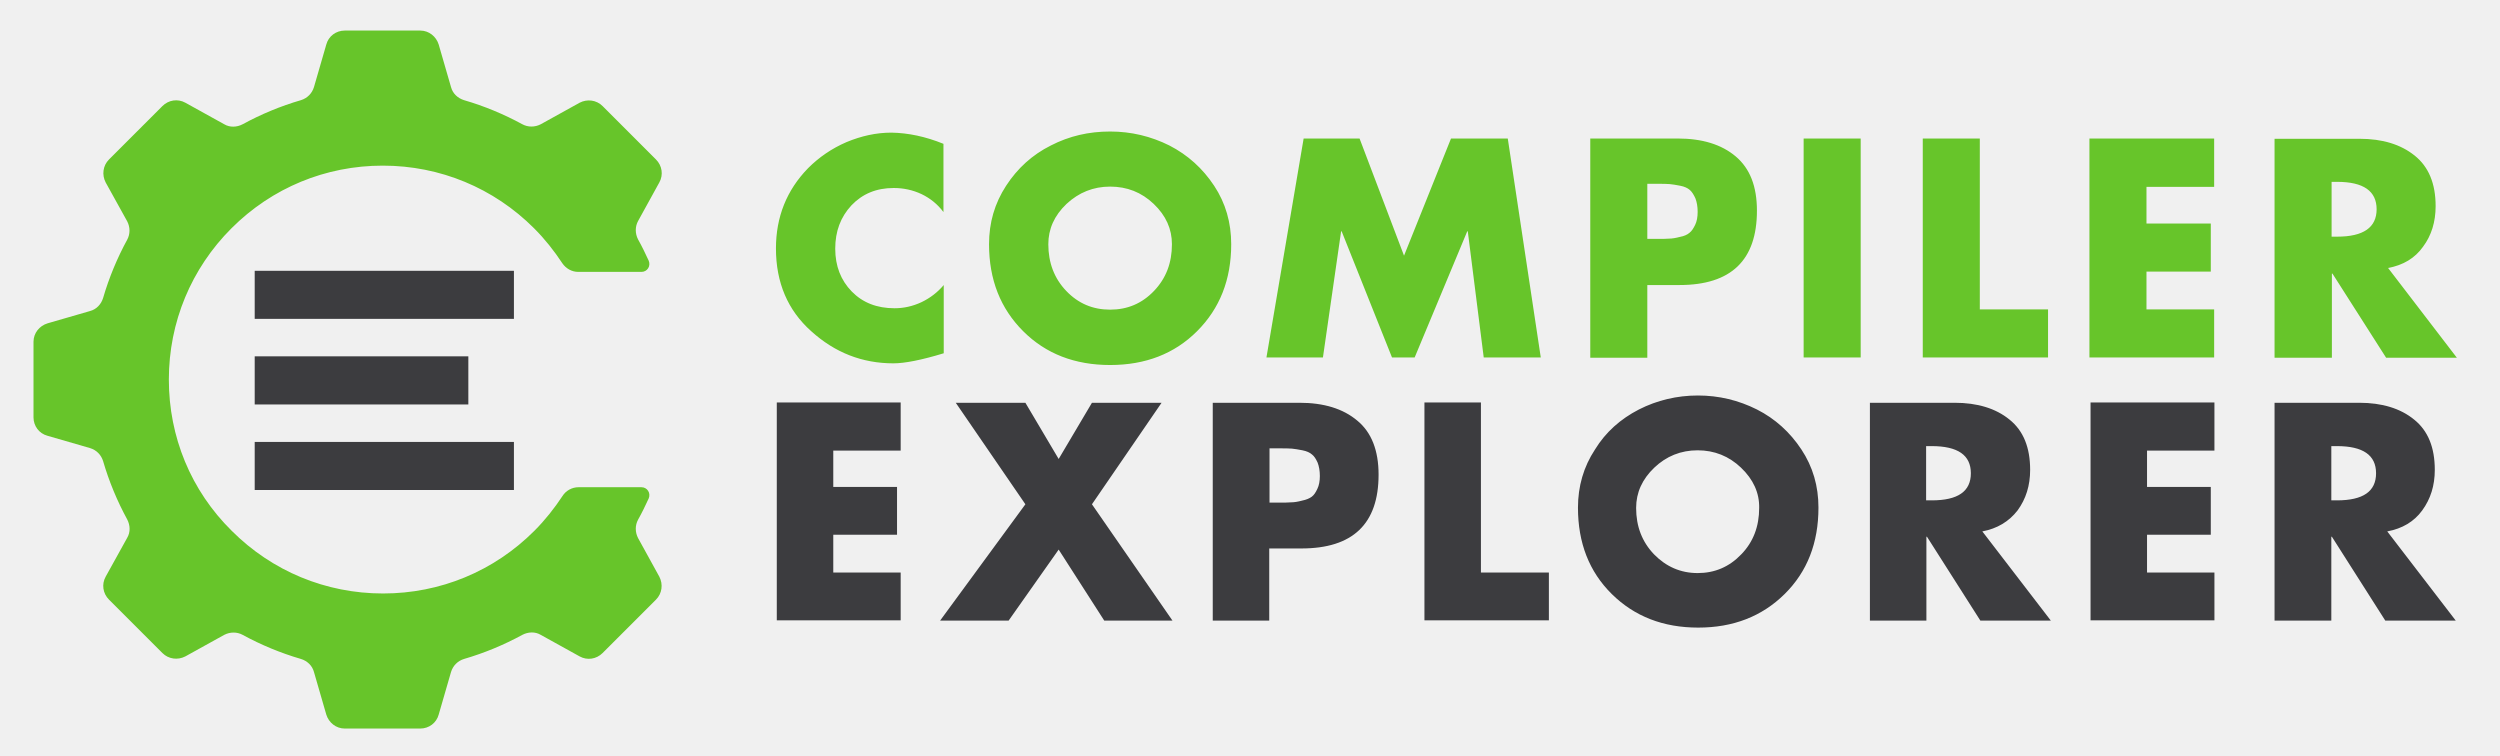
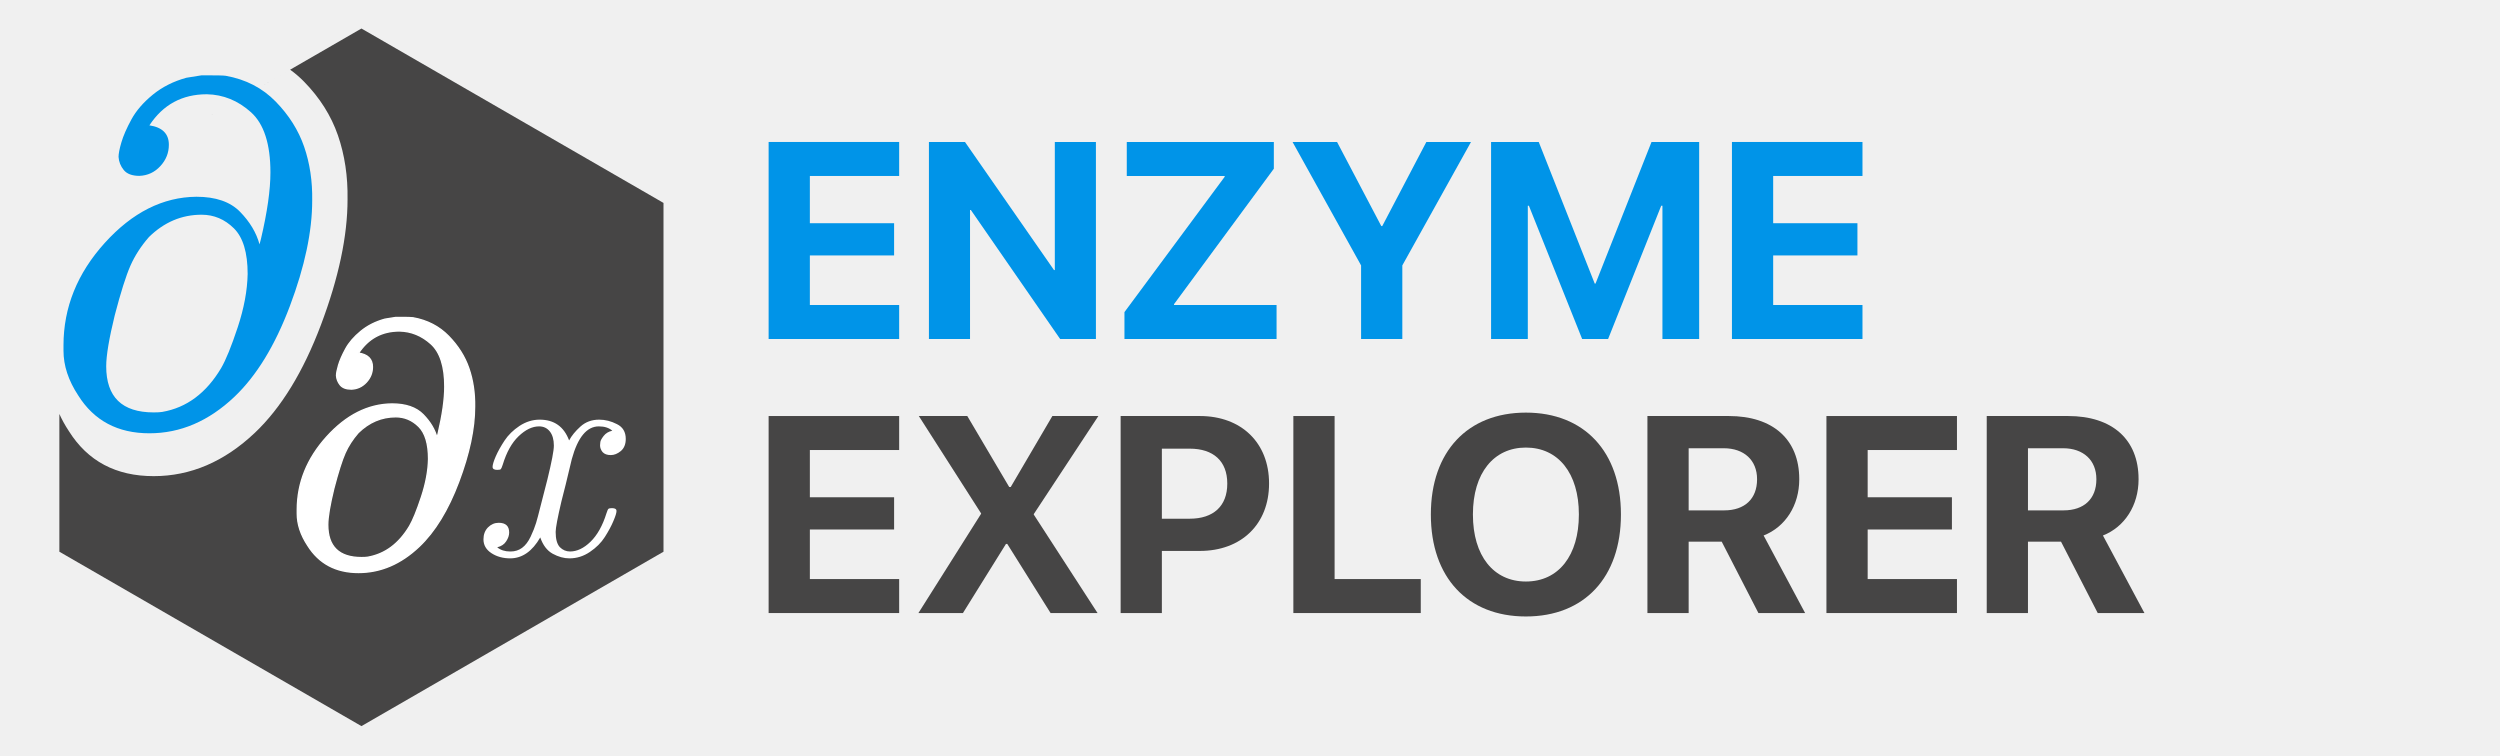
- <svg xmlns="http://www.w3.org/2000/svg" viewBox="0 0 894 270">
-   <path class="logo-pri" fill="#67c52a" d="M337.38 51.43v24.4c-2.1-2.8-4.7-4.9-7.8-6.4-3.2-1.5-6.5-2.2-10-2.2-6.2 0-11.2 2.1-15.1 6.2-3.9 4.2-5.8 9.3-5.8 15.5s2 11.3 5.9 15.3 9 6 15.3 6c3.3 0 6.5-.7 9.7-2.2 3.1-1.5 5.7-3.5 7.9-6.1v24.4c-7.9 2.4-13.9 3.6-18 3.6-11.1 0-20.9-3.8-29.4-11.5-8.4-7.5-12.6-17.4-12.6-29.6 0-11.2 3.8-20.8 11.5-28.7 3.9-3.9 8.4-7 13.7-9.3 5.3-2.2 10.6-3.4 16.1-3.4 6 .1 12.2 1.4 18.6 4zm38.4.6c6.6-3.4 13.6-5 21.2-5 7.5 0 14.6 1.7 21.2 5 6.6 3.4 11.9 8.2 16 14.4s6.1 13.2 6.1 20.9c0 12.7-4.1 23-12.2 31.1s-18.5 12.1-31.1 12.1-23-4-31.1-12.1-12.2-18.4-12.2-31.1c0-7.7 2-14.6 6.1-20.9s9.4-11.1 16-14.4zm36.8 20.9c-4.4-4.2-9.6-6.2-15.6-6.2s-11.2 2.1-15.6 6.2c-4.4 4.2-6.5 9-6.5 14.4 0 6.6 2.1 12.2 6.4 16.7s9.5 6.7 15.7 6.7 11.4-2.2 15.7-6.7 6.4-10 6.4-16.7c0-5.4-2.1-10.2-6.5-14.4zm40.3 54.9l13.3-78.3h20l15.9 41.9 16.8-41.9h20.3l11.8 78.3h-20.4l-5.7-45.1h-.2l-18.8 45.1h-8.1l-18-45.1h-.2l-6.5 45.1zm115.8 0v-78.3h31.2c8.8 0 15.7 2.1 20.8 6.4s7.6 10.7 7.6 19.4c0 17.7-9.2 26.6-27.7 26.6h-11.5v26h-20.4zm20.4-61.9v19.5h3.4c1.9 0 3.4 0 4.4-.1 1 0 2.3-.2 3.8-.6 1.6-.3 2.7-.8 3.5-1.5.8-.6 1.4-1.6 2-2.8s.9-2.8.9-4.7-.3-3.5-.8-4.8c-.6-1.3-1.2-2.3-2-3s-1.9-1.2-3.4-1.5-2.8-.5-3.8-.6c-1.1-.1-2.6-.1-4.6-.1h-3.4zm76.3-16.4v78.3h-20.4v-78.3zm42.6 0v61.1h24.4v17.2h-44.8v-78.3zm83.8 17.3h-24.2v13.1h23v17.2h-23v13.5h24.2v17.2h-44.6v-78.3h44.6zm62.2 29l24.6 32.1h-25.3l-19.2-30.1h-.2v30.1h-20.5v-78.3h30.4c8.2 0 14.7 2 19.7 6s7.5 10 7.5 18.1c0 5.6-1.5 10.5-4.5 14.5-2.9 4.1-7.1 6.6-12.5 7.6zm-20.2-30.7v19.5h2c9.4 0 14.1-3.3 14.1-9.8s-4.7-9.8-14.1-9.8h-2zM228.18 192.43c-1.1-2.1-1.1-4.6 0-6.6 1.4-2.5 2.6-5 3.8-7.6.8-1.9-.5-4-2.6-4h-22.5c-2.3 0-4.5 1.2-5.7 3.1-2.9 4.4-6.3 8.7-10.1 12.5-14.5 14.5-33.7 22.4-54.1 22.4-20.5 0-39.7-8-54.1-22.4-14.6-14.4-22.5-33.6-22.5-54.1s8-39.7 22.4-54.1c14.5-14.5 33.7-22.4 54.1-22.4 20.5 0 39.7 8 54.1 22.4 3.9 3.9 7.2 8.1 10.1 12.5 1.3 1.9 3.4 3.1 5.7 3.1h22.6c2.1 0 3.4-2.1 2.6-4-1.2-2.6-2.4-5.1-3.8-7.6-1.1-2.1-1.1-4.6 0-6.6l7.6-13.8c1.5-2.7 1-6-1.2-8.2l-19.1-19.1c-2.2-2.2-5.5-2.6-8.2-1.2l-13.9 7.7c-2.1 1.1-4.6 1.1-6.6 0-6.6-3.6-13.6-6.5-20.8-8.6-2.3-.7-4.1-2.4-4.7-4.7l-4.4-15.2c-.9-2.9-3.5-5-6.6-5h-27c-3.1 0-5.8 2-6.6 5l-4.4 15.2c-.7 2.3-2.4 4-4.7 4.7-7.2 2.1-14.2 5-20.8 8.6-2.1 1.1-4.6 1.2-6.6 0l-13.9-7.7c-2.7-1.5-6-1-8.2 1.2l-19.1 19.1c-2.2 2.2-2.6 5.5-1.2 8.2l7.7 13.9c1.1 2.1 1.1 4.6 0 6.6-3.6 6.6-6.5 13.6-8.6 20.8-.7 2.3-2.4 4.1-4.7 4.7l-15.2 4.4c-2.9.9-5 3.5-5 6.6v27c0 3.1 2 5.8 5 6.6l15.2 4.4c2.3.7 4 2.4 4.7 4.7 2.1 7.2 5 14.2 8.6 20.8 1.1 2.1 1.2 4.6 0 6.6l-7.7 13.9c-1.5 2.7-1 6 1.2 8.2l19.1 19.1c2.2 2.2 5.5 2.6 8.2 1.2l13.9-7.7c2.1-1.1 4.6-1.1 6.6 0 6.6 3.6 13.6 6.5 20.8 8.6 2.3.7 4.1 2.4 4.7 4.7l4.4 15.2c.9 2.9 3.5 5 6.6 5h27c3.1 0 5.8-2 6.6-5l4.4-15.2c.7-2.3 2.4-4 4.7-4.7 7.2-2.1 14.2-5 20.8-8.6 2.1-1.1 4.6-1.2 6.6 0l13.9 7.7c2.7 1.5 6 1 8.2-1.2l19.1-19.1c2.2-2.2 2.6-5.5 1.2-8.2z" />
-   <path class="logo-sec" fill="#3c3c3f" d="M322.08 161.13h-24.1v13h22.8v17.1h-22.8v13.5h24.1v17.1h-44.3v-77.9h44.3zm44.6 19.2l-24.9-36.3h24.9l11.9 20.1 11.9-20.1h24.9l-24.9 36.3 28.8 41.6h-24.4l-16.3-25.4-17.9 25.4h-24.5zm67 41.6v-77.9h31c8.7 0 15.6 2.1 20.7 6.4 5.1 4.2 7.6 10.7 7.6 19.3 0 17.6-9.2 26.4-27.6 26.4h-11.5v25.8zm20.3-61.6v19.4h3.4c1.9 0 3.4 0 4.4-.1 1 0 2.3-.2 3.8-.6 1.5-.3 2.7-.8 3.5-1.4s1.4-1.5 2-2.8c.6-1.2.9-2.8.9-4.6 0-1.9-.3-3.5-.8-4.8-.6-1.3-1.2-2.3-2-2.9-.8-.7-1.9-1.2-3.4-1.5s-2.8-.5-3.8-.6c-1.1-.1-2.6-.1-4.6-.1zm75.6-16.3v60.7h24.3v17.1h-44.5v-77.9h20.2zm56.5 2.4c6.5-3.3 13.6-5 21.1-5s14.5 1.7 21.1 5c6.5 3.3 11.8 8.1 15.9 14.3s6.1 13.1 6.1 20.8c0 12.6-4 22.9-12.1 30.9s-18.4 12-30.9 12-22.8-4-30.9-12-12.1-18.3-12.1-30.9c0-7.6 2-14.6 6.1-20.8 3.8-6.2 9.1-10.9 15.7-14.3zm36.5 20.8c-4.3-4.1-9.5-6.2-15.5-6.2s-11.2 2.1-15.5 6.2-6.5 8.9-6.5 14.4c0 6.6 2.1 12.1 6.4 16.6 4.3 4.4 9.5 6.7 15.6 6.7s11.3-2.2 15.6-6.7c4.3-4.4 6.4-10 6.4-16.6.1-5.4-2.1-10.2-6.5-14.4zm86.3 22.8l24.5 31.9h-25.2l-19.1-30h-.2v30h-20.2v-77.9h30.3c8.1 0 14.7 2 19.6 6 5 4 7.4 10 7.4 18 0 5.6-1.5 10.4-4.5 14.5-3.1 4-7.3 6.5-12.6 7.5zm-20.1-30.5v19.4h2c9.4 0 14-3.2 14-9.7s-4.7-9.7-14-9.7zm103.1 1.6h-24.1v13h22.8v17.1h-22.8v13.5h24.1v17.1h-44.3v-77.9h44.3zm61.8 28.9l24.5 31.9h-25.2l-19.1-30h-.2v30h-20.3v-77.9h30.3c8.1 0 14.7 2 19.6 6 5 4 7.4 10 7.4 18 0 5.6-1.5 10.4-4.5 14.5-2.9 4-7.1 6.5-12.5 7.5zm-20-30.5v19.4h2c9.4 0 14-3.2 14-9.7s-4.7-9.7-14-9.7zM91.08 96.83h92.7v17.2h-92.7zm0 30.6h76.4v17.2h-76.4zm0 30.6h92.7v17.2h-92.7z" />
+ <svg xmlns="http://www.w3.org/2000/svg" width="100%" height="100%" viewBox="0 0 894 270" version="1.1" xml:space="preserve" style="fill-rule:evenodd;clip-rule:evenodd;">
+   <g transform="matrix(0.494257,0,0,0.494257,21.2545,10.2001)">
+     <g>
+       <g>
+         <g>
+           <path d="M437.047,126.178L218.5,0L-0.047,126.178L-0.047,378.534L218.5,504.712L437.047,378.534L437.047,126.178ZM-0.047,126.178L-0.047,278.859C1.8,282.993 4.087,287.126 6.813,291.259C20.446,312.99 40.896,323.856 68.162,323.856C94.884,323.856 119.287,313.408 141.373,292.513C160.459,274.403 176.41,248.354 189.225,214.364C202.041,180.374 208.448,150.145 208.448,123.677C208.721,106.961 206.403,91.498 201.495,77.289C196.587,63.08 188.407,50.125 176.955,38.423C173.821,35.221 170.473,32.342 166.909,29.786L-0.047,126.178Z" style="fill:rgb(70,69,69);" />
+           <g>
+             <path d="M306.788,369.609C306.788,366.076 307.869,363.192 310.032,360.957C312.267,358.722 314.863,357.605 317.818,357.605C322.865,357.605 325.389,359.948 325.389,364.634C325.389,366.725 324.668,368.852 323.226,371.015C321.856,373.178 319.693,374.62 316.737,375.341C319.188,377.359 322.288,378.369 326.037,378.369L326.47,378.369C329.57,378.369 332.31,377.503 334.689,375.773C337.14,373.971 339.231,371.231 340.961,367.554C342.692,363.877 343.989,360.597 344.855,357.713C345.72,354.829 346.729,351.044 347.883,346.358C349.685,339.148 351.415,332.407 353.074,326.135C356.174,313.446 357.724,305.335 357.724,301.802C357.724,297.405 356.75,293.98 354.804,291.529C352.857,289.077 350.262,287.852 347.017,287.852C342.115,287.852 337.176,290.231 332.202,294.989C327.299,299.676 323.478,306.525 320.738,315.537C320.162,317.339 319.693,318.421 319.332,318.781C319.044,319.142 318.179,319.322 316.737,319.322C314.502,319.322 313.385,318.601 313.385,317.159C313.385,315.645 314.142,313.122 315.656,309.589C317.242,305.984 319.369,302.163 322.036,298.126C324.704,294.088 328.308,290.555 332.851,287.527C337.465,284.499 342.331,282.985 347.45,282.985C357.904,282.985 365.005,287.996 368.754,298.017C370.557,294.629 373.296,291.276 376.973,287.96C380.65,284.644 385.156,282.985 390.491,282.985C394.889,282.985 399.179,284.067 403.361,286.23C407.614,288.32 409.741,291.889 409.741,296.936C409.741,300.757 408.552,303.677 406.172,305.696C403.793,307.642 401.378,308.616 398.927,308.616C396.259,308.616 394.276,307.895 392.979,306.453C391.753,304.939 391.14,303.316 391.14,301.586C391.14,300.865 391.212,300.036 391.357,299.099C391.501,298.089 392.294,296.648 393.736,294.773C395.25,292.826 397.341,291.565 400.008,290.988C397.629,288.897 394.385,287.852 390.275,287.852C381.552,287.852 375.027,295.746 370.701,311.535C367.313,325.883 364.825,336.012 363.239,341.924C360.427,353.892 359.021,361.318 359.021,364.202C359.021,369.393 360.031,373.07 362.049,375.232C364.14,377.323 366.592,378.369 369.403,378.369C374.45,378.369 379.389,376.026 384.219,371.339C389.122,366.581 392.979,359.696 395.791,350.684C396.367,348.881 396.836,347.836 397.196,347.548C397.557,347.187 398.422,347.007 399.792,347.007C402.027,347.007 403.108,347.728 403.036,349.17C403.036,350.467 402.279,352.883 400.765,356.415C399.323,359.876 397.268,363.697 394.601,367.879C392.005,371.988 388.401,375.593 383.786,378.693C379.244,381.793 374.306,383.343 368.971,383.343C365.005,383.343 360.968,382.226 356.859,379.991C352.821,377.756 349.829,373.827 347.883,368.203C342.115,378.224 334.905,383.271 326.254,383.343C320.919,383.343 316.34,382.082 312.519,379.558C308.698,377.035 306.788,373.718 306.788,369.609Z" style="fill:white;fill-rule:nonzero;" />
+           </g>
+           <g>
+             <path d="M211.257,260.874C207.504,260.874 204.811,259.872 203.179,257.87C201.547,255.867 200.649,253.613 200.486,251.11C200.486,249.441 200.976,246.937 201.955,243.599C202.934,240.26 204.648,236.338 207.096,231.831C209.544,227.325 213.216,223.069 218.112,219.063C223.008,215.057 228.801,212.136 235.493,210.3L243.326,209.048L246.264,209.048C251.65,209.048 254.832,209.132 255.811,209.299C266.093,211.135 274.661,215.558 281.515,222.568C288.37,229.578 293.266,237.34 296.204,245.852C299.141,254.364 300.528,263.628 300.365,273.643C300.365,289.499 296.53,307.609 288.86,327.972C281.189,348.335 271.642,363.941 260.218,374.79C246.998,387.309 232.392,393.568 216.398,393.568C200.078,393.568 187.838,387.058 179.678,374.039C174.618,366.361 172.089,358.684 172.089,351.006L172.089,348.252C172.089,328.723 179.188,311.114 193.387,295.424C207.585,279.735 223.334,271.807 240.634,271.64C250.589,271.64 258.096,274.227 263.155,279.401C268.215,284.575 271.56,290.167 273.192,296.176L273.927,293.422C277.191,279.568 278.823,268.135 278.823,259.121C278.823,244.433 275.477,234.085 268.786,228.076C262.095,222.067 254.506,218.979 246.019,218.812C233.289,218.812 223.416,224.154 216.398,234.836C223.089,235.837 226.435,239.176 226.435,244.851C226.435,249.023 224.966,252.695 222.029,255.867C219.091,259.038 215.5,260.707 211.257,260.874ZM267.072,311.448C267.072,300.432 264.706,292.587 259.973,287.913C255.24,283.24 249.691,280.903 243.326,280.903C233.045,280.903 223.987,284.742 216.153,292.42C212.073,297.094 208.891,302.017 206.606,307.192C204.321,312.366 201.628,320.878 198.528,332.729C195.59,344.747 194.121,353.509 194.121,359.017C194.121,374.874 202.281,382.802 218.601,382.802C220.56,382.802 222.029,382.719 223.008,382.552C235.574,380.382 245.693,372.871 253.363,360.019C255.811,355.846 258.667,348.836 261.931,338.988C265.195,329.14 266.909,319.96 267.072,311.448Z" style="fill:white;fill-rule:nonzero;" />
+             <path d="M211.257,260.874C207.504,260.874 204.811,259.872 203.179,257.87C201.547,255.867 200.649,253.613 200.486,251.11C200.486,249.441 200.976,246.937 201.955,243.599C202.934,240.26 204.648,236.338 207.096,231.831C209.544,227.325 213.216,223.069 218.112,219.063C223.008,215.057 228.801,212.136 235.493,210.3L243.326,209.048L246.264,209.048C251.65,209.048 254.832,209.132 255.811,209.299C266.093,211.135 274.661,215.558 281.515,222.568C288.37,229.578 293.266,237.34 296.204,245.852C299.141,254.364 300.528,263.628 300.365,273.643C300.365,289.499 296.53,307.609 288.86,327.972C281.189,348.335 271.642,363.941 260.218,374.79C246.998,387.309 232.392,393.568 216.398,393.568C200.078,393.568 187.838,387.058 179.678,374.039C174.618,366.361 172.089,358.684 172.089,351.006L172.089,348.252C172.089,328.723 179.188,311.114 193.387,295.424C207.585,279.735 223.334,271.807 240.634,271.64C250.589,271.64 258.096,274.227 263.155,279.401C268.215,284.575 271.56,290.167 273.192,296.176L273.927,293.422C277.191,279.568 278.823,268.135 278.823,259.121C278.823,244.433 275.477,234.085 268.786,228.076C262.095,222.067 254.506,218.979 246.019,218.812C233.289,218.812 223.416,224.154 216.398,234.836C223.089,235.837 226.435,239.176 226.435,244.851C226.435,249.023 224.966,252.695 222.029,255.867C219.091,259.038 215.5,260.707 211.257,260.874ZM267.072,311.448C267.072,300.432 264.706,292.587 259.973,287.913C255.24,283.24 249.691,280.903 243.326,280.903C233.045,280.903 223.987,284.742 216.153,292.42C212.073,297.094 208.891,302.017 206.606,307.192C204.321,312.366 201.628,320.878 198.528,332.729C195.59,344.747 194.121,353.509 194.121,359.017C194.121,374.874 202.281,382.802 218.601,382.802C220.56,382.802 222.029,382.719 223.008,382.552C235.574,380.382 245.693,372.871 253.363,360.019C255.811,355.846 258.667,348.836 261.931,338.988C265.195,329.14 266.909,319.96 267.072,311.448Z" style="fill:none;fill-rule:nonzero;stroke:white;stroke-width:1px;" />
+           </g>
+           <path d="M57.878,106.601C52.613,106.601 48.835,105.195 46.546,102.384C44.256,99.572 42.997,96.41 42.768,92.895C42.768,90.553 43.455,87.038 44.829,82.353C46.202,77.667 48.606,72.161 52.04,65.836C55.474,59.51 60.625,53.536 67.493,47.913C74.361,42.29 82.489,38.19 91.875,35.613L102.864,33.856L106.985,33.856C114.54,33.856 119.004,33.973 120.377,34.207C134.8,36.785 146.819,42.993 156.435,52.833C166.05,62.673 172.918,73.567 177.039,85.515C181.16,97.464 183.106,110.467 182.877,124.524C182.877,146.78 177.497,172.2 166.737,200.783C155.977,229.365 142.584,251.271 126.559,266.499C108.015,284.07 87.525,292.856 65.09,292.856C42.196,292.856 25.026,283.719 13.579,265.445C6.482,254.668 2.934,243.891 2.934,233.114L2.934,229.248C2.934,201.837 12.892,177.12 32.81,155.097C52.727,133.075 74.819,121.946 99.086,121.712C113.052,121.712 123.583,125.344 130.68,132.606C137.777,139.869 142.47,147.718 144.759,156.152L145.789,152.286C150.368,132.841 152.657,116.792 152.657,104.141C152.657,83.524 147.964,68.998 138.578,60.564C129.191,52.13 118.546,47.796 106.641,47.562C88.784,47.562 74.934,55.059 65.09,70.053C74.476,71.458 79.169,76.144 79.169,84.11C79.169,89.967 77.109,95.121 72.988,99.572C68.867,104.024 63.83,106.367 57.878,106.601ZM136.174,177.589C136.174,162.126 132.854,151.115 126.215,144.555C119.576,137.995 111.792,134.715 102.864,134.715C88.441,134.715 75.735,140.103 64.746,150.88C59.023,157.44 54.559,164.352 51.353,171.614C48.148,178.877 44.371,190.826 40.021,207.46C35.9,224.328 33.84,236.628 33.84,244.359C33.84,266.616 45.287,277.745 68.18,277.745C70.927,277.745 72.988,277.628 74.361,277.393C91.989,274.348 106.183,263.805 116.943,245.765C120.377,239.908 124.384,230.068 128.963,216.245C133.541,202.423 135.945,189.537 136.174,177.589Z" style="fill:rgb(0,148,232);fill-rule:nonzero;" />
+         </g>
+       </g>
+     </g>
+   </g>
+   <g transform="matrix(1,0,0,1,269,121.229)">
+     <path d="M5.859,0L52.539,0L52.539,-12.158L20.605,-12.158L20.605,-29.883L50.732,-29.883L50.732,-41.406L20.605,-41.406L20.605,-58.301L52.539,-58.301L52.539,-70.459L5.859,-70.459L5.859,0Z" style="fill:rgb(0,148,232);fill-rule:nonzero;" />
+     <path d="M63.184,0L77.881,0L77.881,-46.143L78.174,-46.143L110.107,0L122.9,0L122.9,-70.459L108.203,-70.459L108.203,-24.658L107.91,-24.658L76.074,-70.459L63.184,-70.459L63.184,0Z" style="fill:rgb(0,148,232);fill-rule:nonzero;" />
+     <path d="M133.105,0L187.5,0L187.5,-12.158L150.83,-12.158L150.83,-12.451L186.523,-60.889L186.523,-70.459L133.936,-70.459L133.936,-58.301L168.945,-58.301L168.945,-58.008L133.105,-9.619L133.105,0Z" style="fill:rgb(0,148,232);fill-rule:nonzero;" />
+     <path d="M217.725,0L232.471,0L232.471,-26.318L257.031,-70.459L241.064,-70.459L225.293,-40.381L224.951,-40.381L209.131,-70.459L193.213,-70.459L217.725,-26.318L217.725,0Z" style="fill:rgb(0,148,232);fill-rule:nonzero;" />
+     <path d="M264.209,0L277.344,0L277.344,-47.656L277.734,-47.656L296.777,0L306.055,0L325.049,-47.656L325.488,-47.656L325.488,0L338.623,0L338.623,-70.459L321.582,-70.459L301.563,-19.824L301.27,-19.824L281.25,-70.459L264.209,-70.459L264.209,0Z" style="fill:rgb(0,148,232);fill-rule:nonzero;" />
+     <path d="M350.342,0L397.021,0L397.021,-12.158L365.088,-12.158L365.088,-29.883L395.215,-29.883L395.215,-41.406L365.088,-41.406L365.088,-58.301L397.021,-58.301L397.021,-70.459L350.342,-70.459L350.342,0Z" style="fill:rgb(0,148,232);fill-rule:nonzero;" />
+   </g>
+   <g transform="matrix(1,0,0,1,0,98)">
+     <g>
+       <g transform="matrix(1,0,0,1,269,121.229)">
+         <path d="M5.859,0L52.539,0L52.539,-12.158L20.605,-12.158L20.605,-29.883L50.732,-29.883L50.732,-41.406L20.605,-41.406L20.605,-58.301L52.539,-58.301L52.539,-70.459L5.859,-70.459L5.859,0Z" style="fill:rgb(70,69,69);fill-rule:nonzero;" />
+         <path d="M59.424,0L75.342,0L90.723,-24.707L91.211,-24.707L106.689,0L123.486,0L100.684,-35.205L100.684,-35.4L123.779,-70.459L107.324,-70.459L92.432,-45.068L91.895,-45.068L76.904,-70.459L59.57,-70.459L81.836,-35.645L81.836,-35.498L59.424,0Z" style="fill:rgb(70,69,69);fill-rule:nonzero;" />
+         <path d="M131.738,0L146.484,0L146.484,-22.217L160.059,-22.217C174.902,-22.217 184.814,-31.787 184.814,-46.289L184.814,-46.387C184.814,-60.889 174.902,-70.459 160.059,-70.459L131.738,-70.459L131.738,0ZM156.445,-58.789C164.893,-58.789 169.873,-54.346 169.873,-46.338L169.873,-46.24C169.873,-38.232 164.893,-33.74 156.445,-33.74L146.484,-33.74L146.484,-58.789L156.445,-58.789Z" style="fill:rgb(70,69,69);fill-rule:nonzero;" />
+         <path d="M193.506,0L239.063,0L239.063,-12.158L208.252,-12.158L208.252,-70.459L193.506,-70.459L193.506,0Z" style="fill:rgb(70,69,69);fill-rule:nonzero;" />
+       </g>
+       <g transform="matrix(1,0,0,1,508.014,121.229)">
+         <path d="M37.646,1.221C58.594,1.221 71.631,-12.793 71.631,-35.205L71.631,-35.303C71.631,-57.666 58.545,-71.68 37.646,-71.68C16.797,-71.68 3.662,-57.715 3.662,-35.303L3.662,-35.205C3.662,-12.793 16.699,1.221 37.646,1.221ZM37.646,-11.279C26.074,-11.279 18.701,-20.459 18.701,-35.205L18.701,-35.303C18.701,-50.049 26.123,-59.18 37.646,-59.18C49.219,-59.18 56.592,-50 56.592,-35.303L56.592,-35.205C56.592,-20.605 49.365,-11.279 37.646,-11.279Z" style="fill:rgb(70,69,69);fill-rule:nonzero;" />
+         <path d="M81.104,0L95.85,0L95.85,-25.537L107.666,-25.537L120.801,0L137.5,0L122.656,-27.734C130.469,-30.811 135.4,-38.525 135.4,-47.803L135.4,-47.9C135.4,-62.061 126.025,-70.459 110.205,-70.459L81.104,-70.459L81.104,0ZM95.85,-36.719L95.85,-58.936L108.398,-58.936C115.674,-58.936 120.313,-54.639 120.313,-47.9L120.313,-47.803C120.313,-40.869 115.918,-36.719 108.594,-36.719L95.85,-36.719Z" style="fill:rgb(70,69,69);fill-rule:nonzero;" />
+         <path d="M145.117,0L191.797,0L191.797,-12.158L159.863,-12.158L159.863,-29.883L189.99,-29.883L189.99,-41.406L159.863,-41.406L159.863,-58.301L191.797,-58.301L191.797,-70.459L145.117,-70.459L145.117,0Z" style="fill:rgb(70,69,69);fill-rule:nonzero;" />
+         <path d="M202.441,0L217.188,0L217.188,-25.537L229.004,-25.537L242.139,0L258.838,0L243.994,-27.734C251.807,-30.811 256.738,-38.525 256.738,-47.803L256.738,-47.9C256.738,-62.061 247.363,-70.459 231.543,-70.459L202.441,-70.459L202.441,0ZM217.188,-36.719L217.188,-58.936L229.736,-58.936C237.012,-58.936 241.65,-54.639 241.65,-47.9L241.65,-47.803C241.65,-40.869 237.256,-36.719 229.932,-36.719L217.188,-36.719Z" style="fill:rgb(70,69,69);fill-rule:nonzero;" />
+       </g>
+     </g>
+   </g>
</svg>
